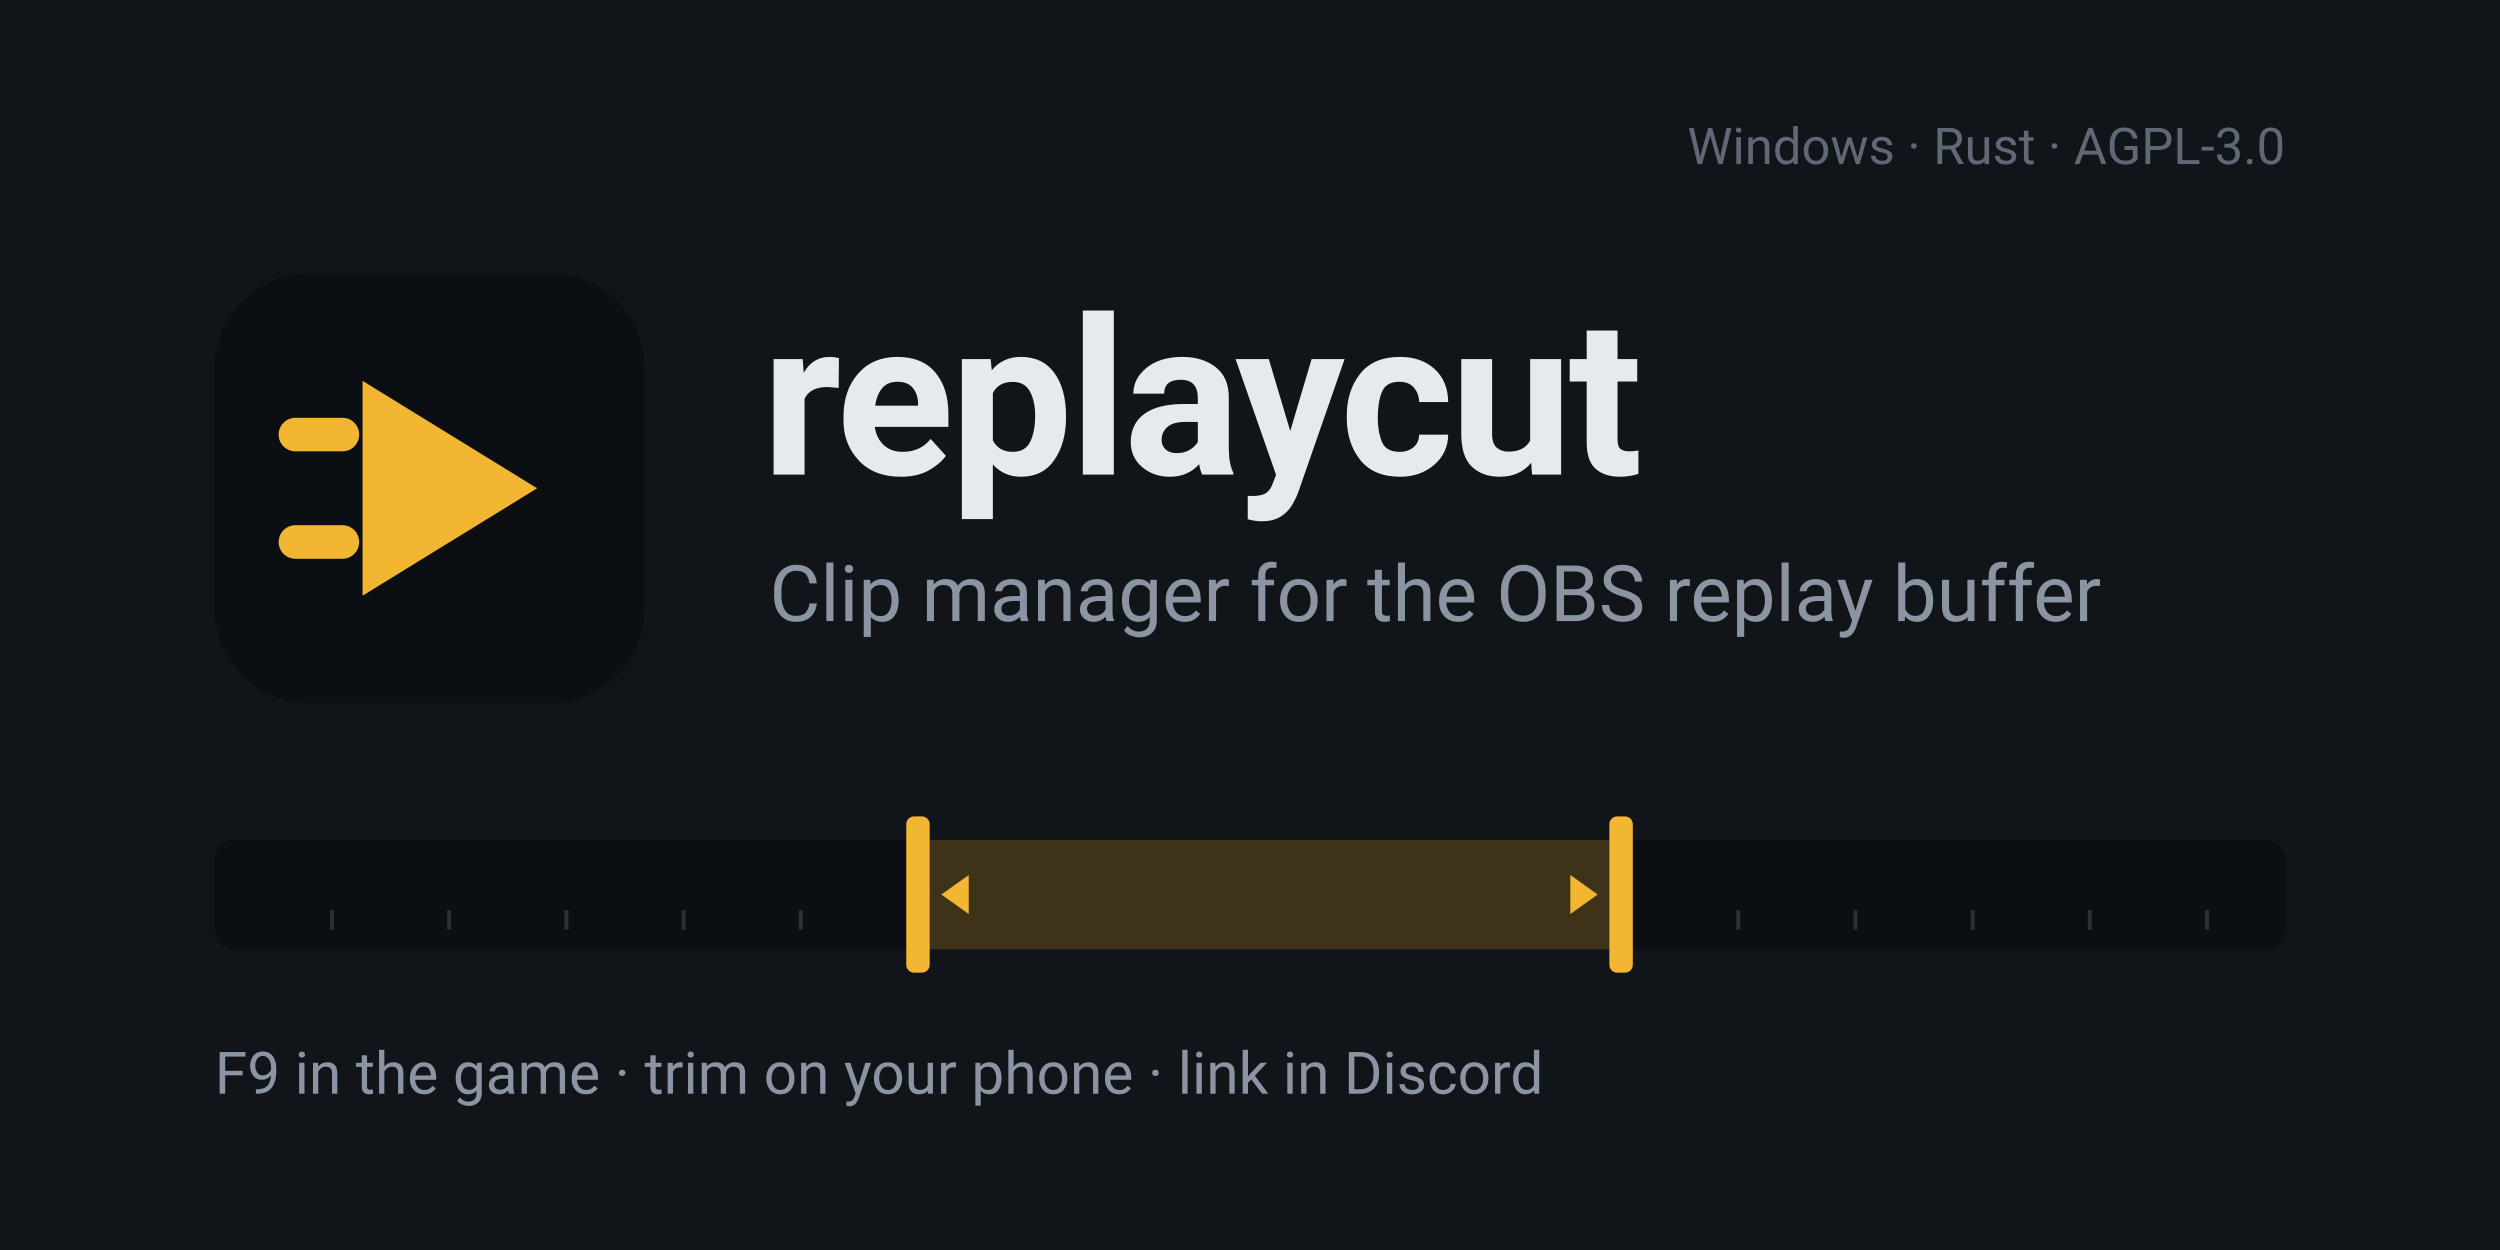
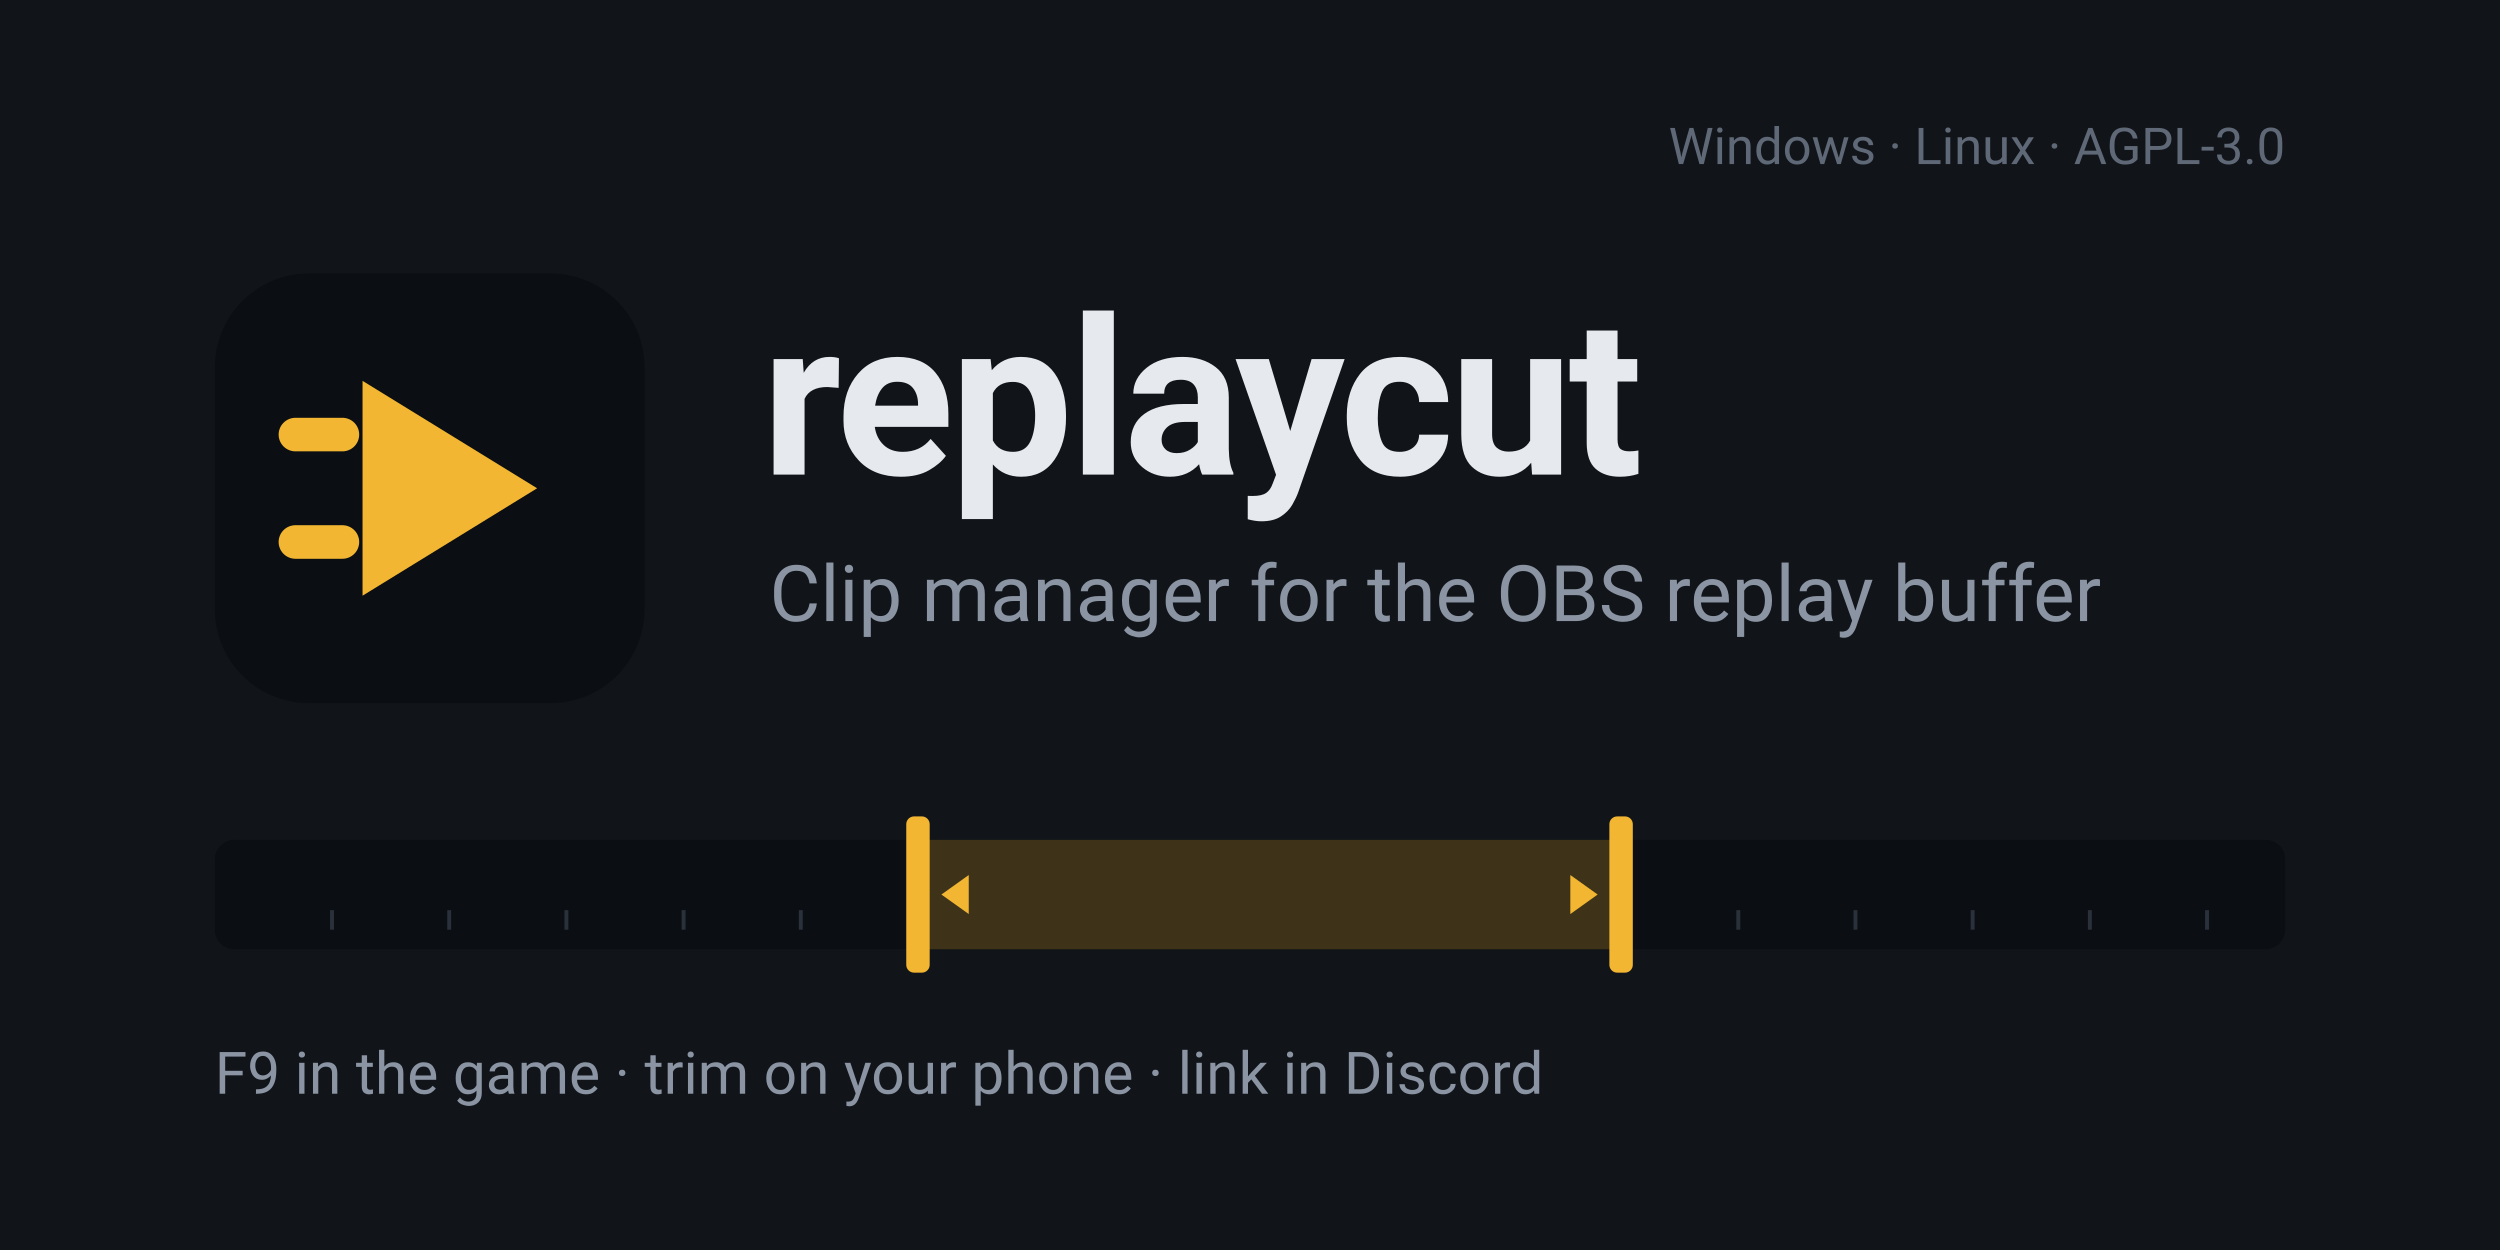
<svg xmlns="http://www.w3.org/2000/svg" width="1280" height="640" viewBox="0 0 1280 640">
  <rect width="1280" height="640" fill="#111418" />
  <g transform="translate(110 140) scale(3.4375)">
    <rect width="64" height="64" rx="14" fill="#0b0e12" />
    <path d="M22 16v32l26-16z" fill="#f2b632" />
    <path d="M12 24h7M12 40h7" stroke="#f2b632" stroke-width="5" stroke-linecap="round" />
  </g>
  <text x="390" y="243" font-family="Segoe UI, Roboto, sans-serif" font-weight="700" font-size="112" fill="#e6e9ee" letter-spacing="-2">replaycut</text>
  <text x="394" y="318" font-family="Segoe UI, Roboto, sans-serif" font-weight="400" font-size="40" fill="#8a94a3">Clip manager for the OBS replay buffer</text>
  <rect x="110" y="430" width="1060" height="56" rx="10" fill="#0b0e12" />
  <rect x="470" y="430" width="360" height="56" fill="#f2b632" fill-opacity="0.22" />
  <rect x="464" y="418" width="12" height="80" rx="4" fill="#f2b632" />
  <rect x="824" y="418" width="12" height="80" rx="4" fill="#f2b632" />
  <path d="M482 458l14 -10v20z" fill="#f2b632" />
  <path d="M818 458l-14 -10v20z" fill="#f2b632" />
  <path d="M170 476v-10M230 476v-10M290 476v-10M350 476v-10M410 476v-10M890 476v-10M950 476v-10M1010 476v-10M1070 476v-10M1130 476v-10" stroke="#2a313b" stroke-width="2" />
  <text x="110" y="560" font-family="Segoe UI, Roboto, sans-serif" font-size="30" fill="#8a94a3">F9 in the game  ·  trim on your phone  ·  link in Discord</text>
-   <text x="1170" y="84" text-anchor="end" font-family="Segoe UI, Roboto, sans-serif" font-size="26" fill="#5f6876">Windows · Rust · AGPL-3.0</text>
+   <text x="1170" y="84" text-anchor="end" font-family="Segoe UI, Roboto, sans-serif" font-size="26" fill="#5f6876">Windows · Linux · AGPL-3.0</text>
</svg>
